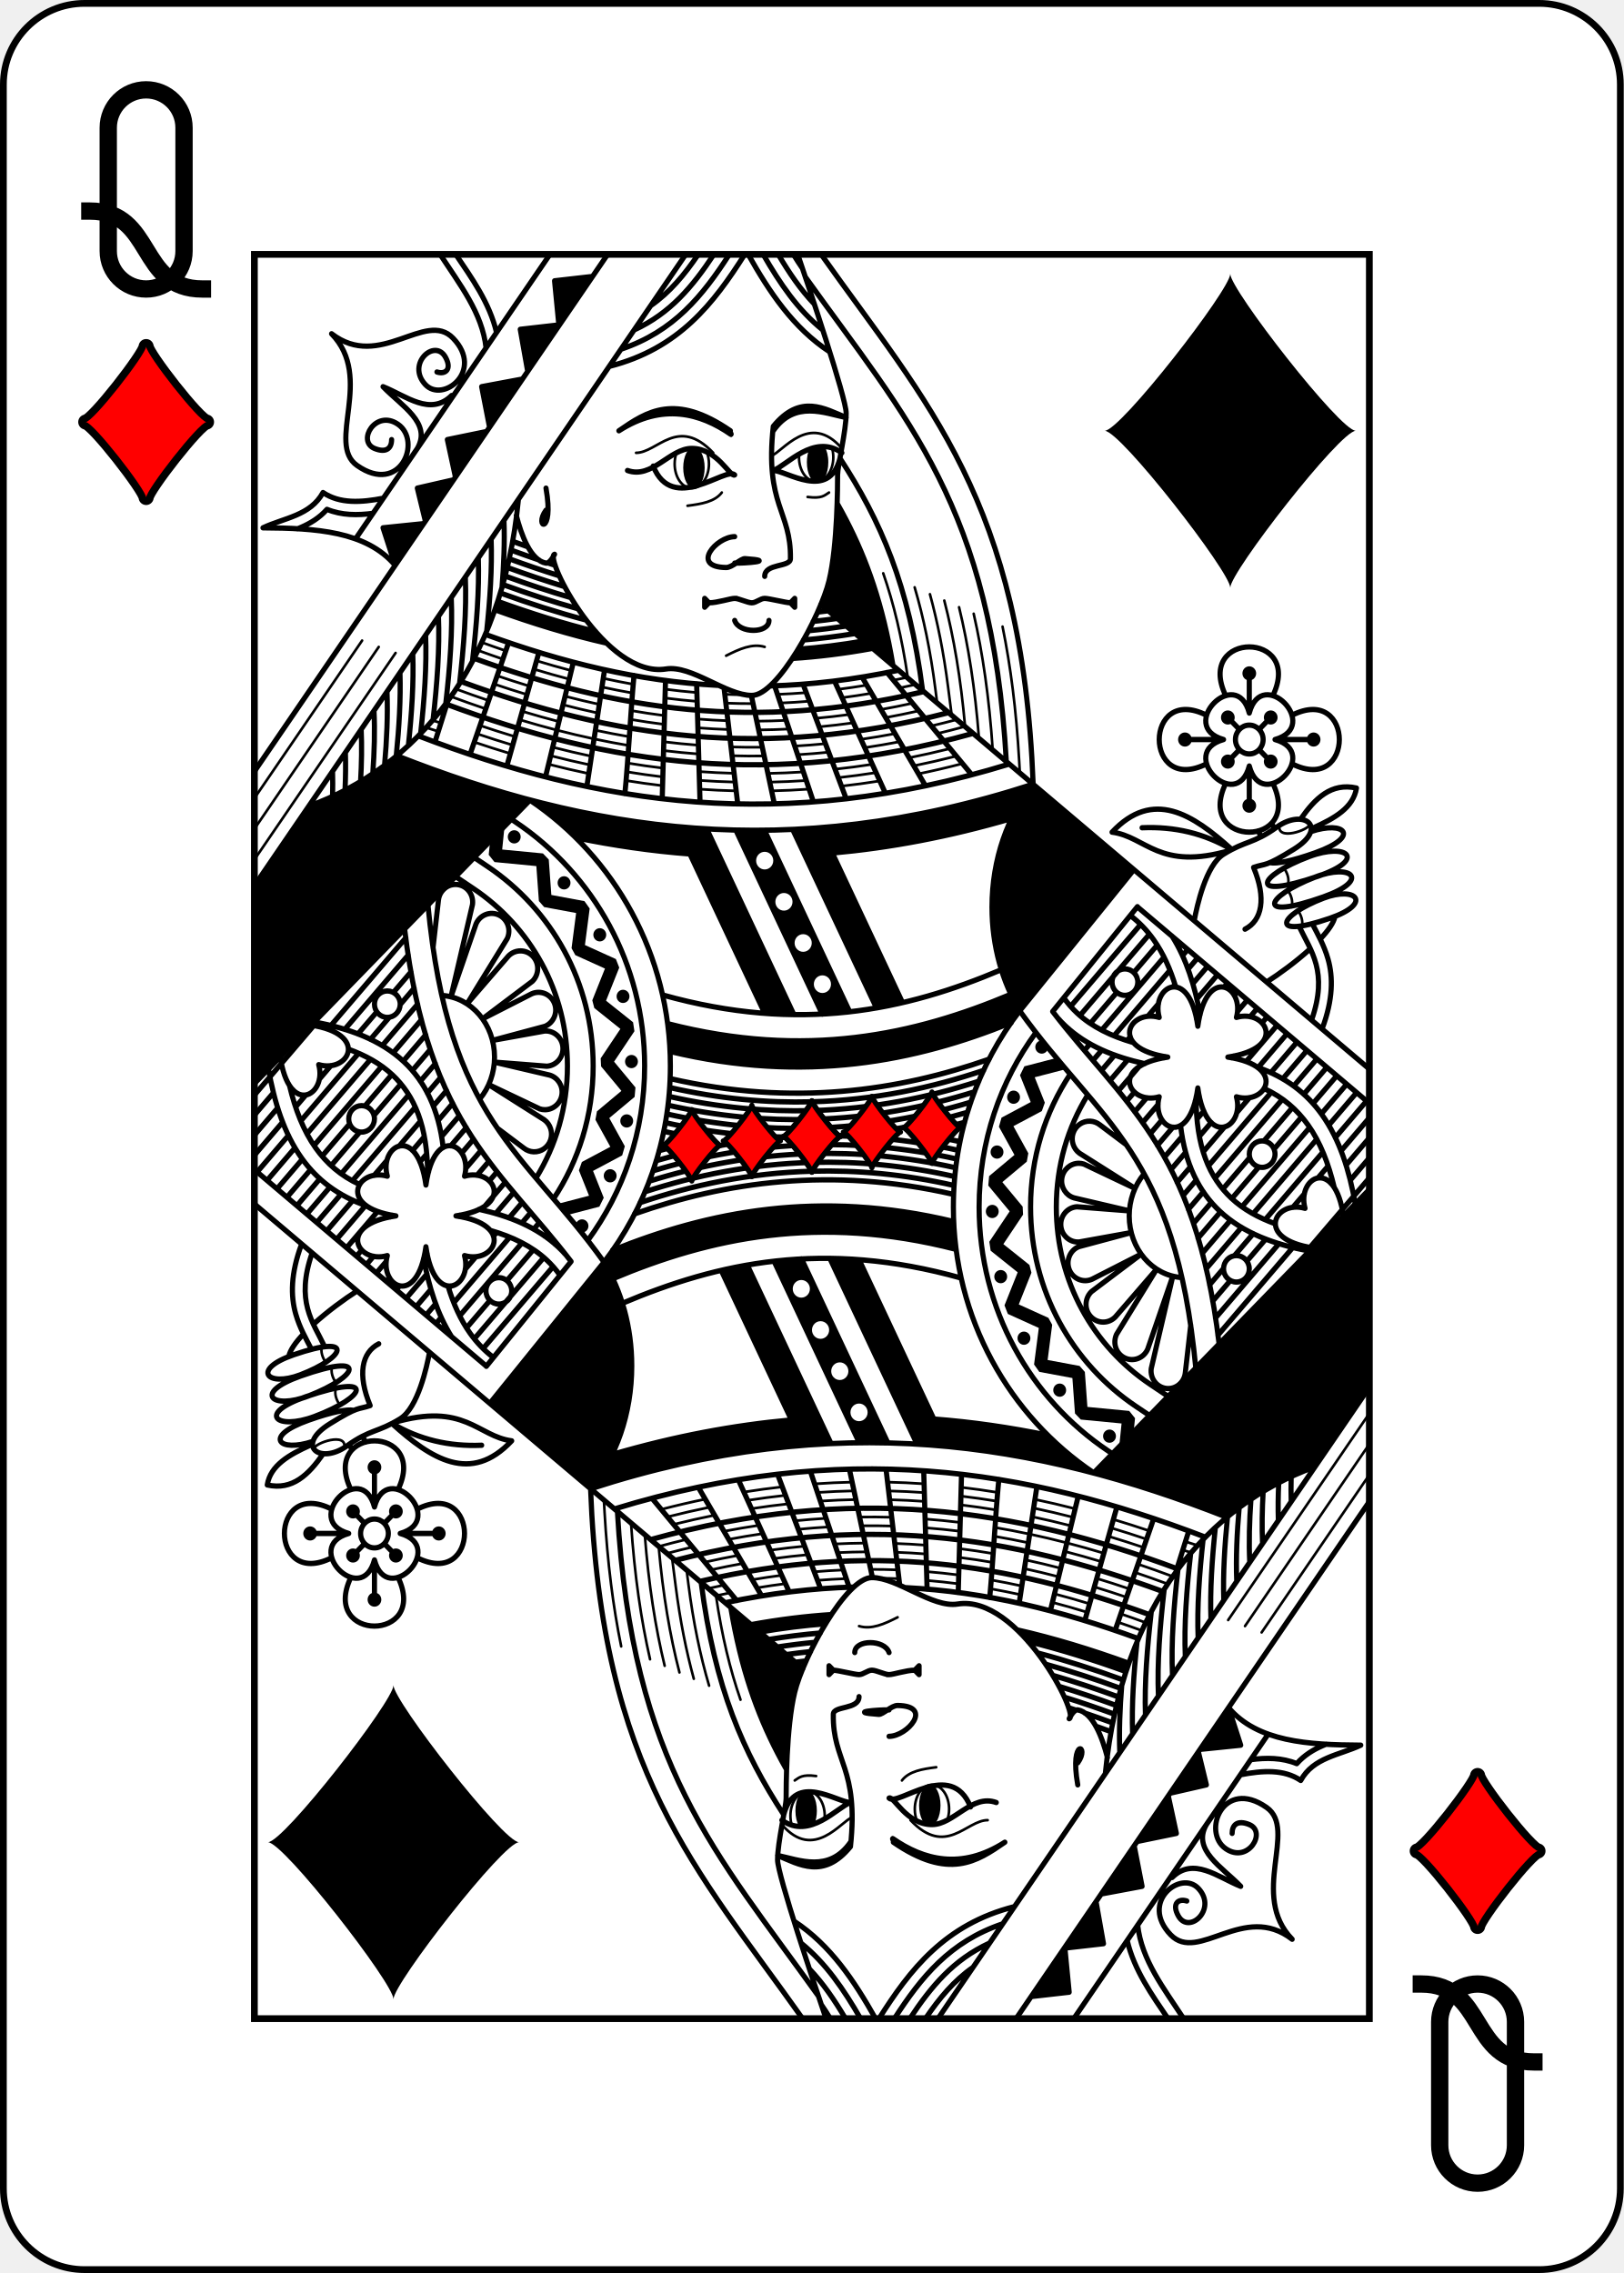
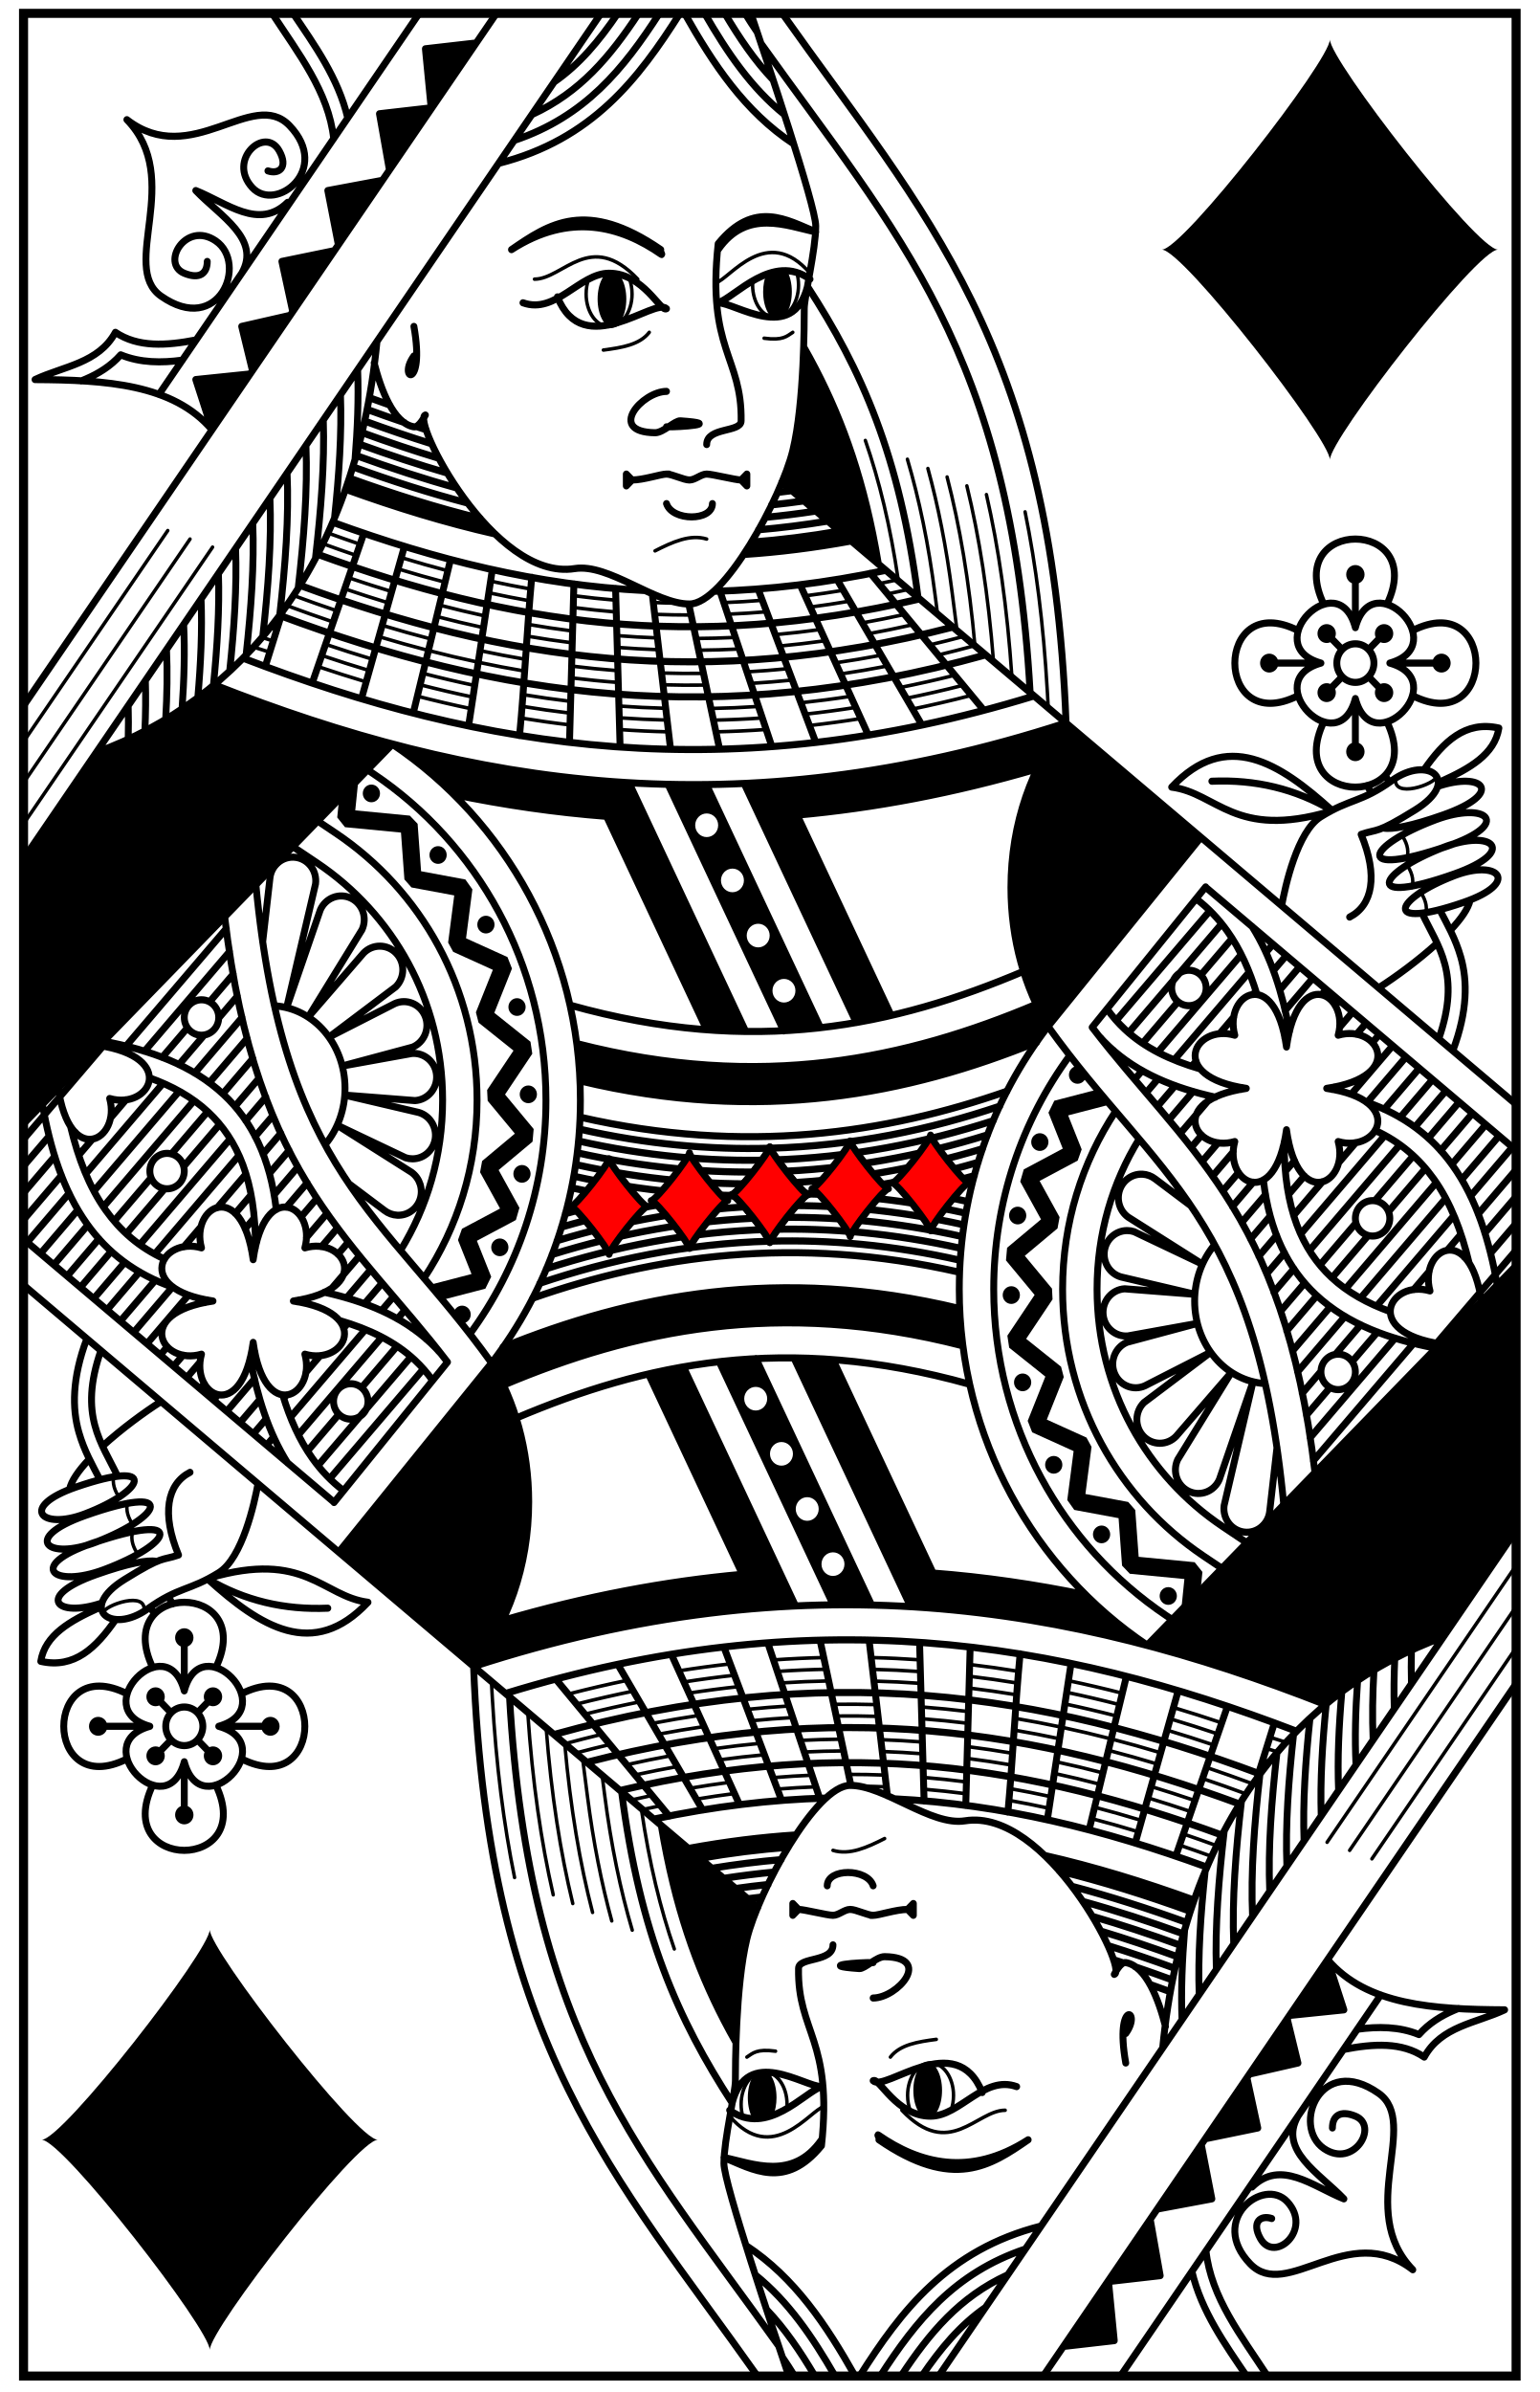
- <svg xmlns="http://www.w3.org/2000/svg" xmlns:xlink="http://www.w3.org/1999/xlink" class="card" face="QD" height="3.5in" preserveAspectRatio="none" viewBox="-120 -168 240 336" width="2.5in">
+ <svg xmlns="http://www.w3.org/2000/svg" xmlns:xlink="http://www.w3.org/1999/xlink" class="card" face="QD" height="264.034" preserveAspectRatio="none" viewBox="-85 -131.874 170 264.034" width="170">
  <defs>
    <symbol id="VDQ" viewBox="-500 -500 1000 1000" preserveAspectRatio="xMinYMid">
      <path d="M-260 100C40 100 -40 460 260 460M-175 0L-175 -285A175 175 0 0 1 175 -285L175 285A175 175 0 0 1 -175 285Z" stroke="black" stroke-width="80" stroke-linecap="square" stroke-miterlimit="1.5" fill="none" />
    </symbol>
    <symbol id="SDQ" viewBox="-600 -600 1200 1200" preserveAspectRatio="xMinYMid">
      <path d="M-400 0C-350 0 0 -450 0 -500C0 -450 350 0 400 0C350 0 0 450 0 500C0 450 -350 0 -400 0Z" />
    </symbol>
    <symbol id="DQ4" preserveAspectRatio="none" viewBox="0 0 1300 2000">
      <path stroke="black" stroke-linecap="round" stroke-linejoin="round" stroke-width="3" fill="none" d="M1200,695c4.412,6.183 6.949,12.697 5,20M1204.335,719.982c4.412,6.183 6.949,12.697 5,20M1216.167,742.963c4.412,6.183 6.949,12.697 5,20M1195,650c1.03,15.056 40.209,0.06 35,-5M550,455c15.323,-7.559 30.583,-14.284 45,-10M545,270c-8.282,10.548 -23.954,12.979 -40,15M645,275c16.677,2.2 19.875,-1.846 25,-5M445,225c25,0 48.602,-42.399 90,0M603.006,228.103C615,225 647.5,177.5 685,220M527.516,224.238c1.583,3.945 2.484,8.481 2.484,13.307 0,15.213 -8.954,27.545 -20,27.545 -11.046,0 -20,-12.332 -20,-27.545 0,-4.515 0.789,-8.776 2.187,-12.537M673.636,219.98C674.517,223.086 675,226.465 675,230c0,15.213 -8.954,27.545 -20,27.545 -11.046,0 -20,-12.332 -20,-27.545 0,-1.304 0.066,-2.587 0.193,-3.843M774.113,588.944c16.877,-3.389 33.955,-7.247 51.246,-11.594M602.931,608.195c14.445,-0.319 29.018,-0.976 43.732,-1.988M519.109,606.265c14.074,0.958 28.256,1.605 42.558,1.925M433.296,596.501c14.112,2.244 28.314,4.191 42.62,5.825M342.998,577.999c15.542,3.88 31.167,7.432 46.891,10.631M256.4,552.918c13.97,4.581 27.981,8.929 42.046,13.025M768.678,579.841c16.284,-3.218 32.76,-6.876 49.442,-10.993M600.778,598.305c14.055,-0.284 28.234,-0.893 42.548,-1.842M518.821,596.3c13.775,0.952 27.654,1.602 41.649,1.934M434.159,586.579c13.925,2.228 27.937,4.164 42.05,5.79M345.418,568.332c15.256,3.814 30.587,7.309 46.009,10.459M259.747,543.497c13.791,4.523 27.615,8.816 41.486,12.861M355.096,529.667c-14.278,-3.594 -28.511,-7.485 -42.719,-11.65M437.177,546.816c-13.264,-2.185 -26.457,-4.65 -39.595,-7.38M517.672,556.433c-13.536,-0.996 -26.971,-2.301 -40.32,-3.899M592.192,558.714c-12.266,0.151 -24.432,0.042 -36.509,-0.317M746.961,543.32c-13.386,2.465 -26.627,4.619 -39.732,6.474M735.916,525.165c12.727,-2.26 25.59,-4.809 38.597,-7.655M587.826,539.1c11.717,-0.096 23.527,-0.437 35.439,-1.032M517.057,536.71c11.979,0.907 24.038,1.566 36.189,1.965M438.61,527.16c13.022,2.176 26.112,4.075 39.286,5.68M359.871,510.566c13.538,3.425 27.115,6.576 40.75,9.433M279.737,487.125c12.704,4.192 25.411,8.172 38.134,11.924M369.554,471.874c-13.519,-3.445 -27.023,-7.18 -40.539,-11.187M441.776,487.351c-11.703,-2.016 -23.36,-4.271 -34.989,-6.753M515.897,496.76c-12.36,-0.999 -24.636,-2.28 -36.845,-3.829M572.021,499.312c-7.908,-0.08 -15.773,-0.277 -23.598,-0.589M713.861,488.366c-11.19,1.808 -22.262,3.383 -33.226,4.732M763.252,570.727c15.693,-3.049 31.569,-6.512 47.643,-10.404M598.628,588.413c13.666,-0.25 27.451,-0.812 41.366,-1.698M518.533,586.336c13.475,0.946 27.051,1.599 40.738,1.943M435.002,576.656c13.744,2.213 27.571,4.138 41.495,5.758M347.839,558.667c14.97,3.749 30.007,7.186 45.129,10.288M263.091,534.076c13.611,4.465 27.249,8.703 40.926,12.696M352.677,539.333c-14.407,-3.62 -28.763,-7.538 -43.086,-11.731M396.045,549.276c-14.521,-3.003 -28.97,-6.325 -43.368,-9.943M436.451,556.763c-13.54,-2.213 -27.003,-4.715 -40.406,-7.487M517.959,566.4c-13.729,-0.994 -27.353,-2.302 -40.888,-3.906M594.336,568.616c-12.587,0.181 -25.069,0.091 -37.459,-0.258M752.421,552.46c-13.755,2.581 -27.361,4.837 -40.828,6.781M730.388,515.99c12.113,-2.104 24.351,-4.471 36.725,-7.111M585.655,529.17c11.323,-0.068 22.734,-0.367 34.243,-0.906M516.768,526.725c11.677,0.899 23.431,1.558 35.272,1.966M439.327,517.197c12.883,2.17 25.83,4.065 38.858,5.667M362.292,500.894c13.252,3.358 26.536,6.45 39.871,9.257M283.079,477.701c12.526,4.133 25.046,8.057 37.577,11.758M273.131,505.814c-12.656,-4.154 -25.308,-8.511 -37.97,-13.056M293.108,449.429c-9.31,-3.072 -18.635,-6.265 -27.986,-9.572M269.783,515.234c-13.534,-4.441 -27.057,-9.112 -40.584,-13.994M289.765,458.854c-9.651,-3.185 -19.315,-6.497 -28.999,-9.93M367.133,481.548c-13.649,-3.471 -27.275,-7.234 -40.905,-11.27M440.932,497.297c-11.94,-2.042 -23.831,-4.329 -35.688,-6.847M516.186,506.75c-12.556,-0.998 -25.025,-2.283 -37.423,-3.839M581.324,509.296c-10.642,0.014 -21.205,-0.182 -31.697,-0.581M684.441,602.852c14.722,-1.6 29.589,-3.557 44.61,-5.886M680.722,593.235c14.505,-1.541 29.153,-3.433 43.956,-5.69M665.816,554.715c-12.035,1.154 -23.961,2.055 -35.787,2.713M658.422,535.593c13.168,-1.195 26.469,-2.701 39.914,-4.531M643.434,496.851c-11.307,0.888 -22.507,1.534 -33.61,1.947M676.999,583.615c14.291,-1.483 28.724,-3.31 43.312,-5.495M669.547,564.353c-12.172,1.2 -24.235,2.145 -36.198,2.843M654.68,525.919c12.939,-1.136 26.008,-2.576 39.222,-4.332M647.185,506.548c-11.44,0.935 -22.773,1.625 -34.009,2.08M719.358,497.59c-11.555,1.914 -22.988,3.583 -34.309,5.014M818.665,527.465c-9.882,2.543 -19.68,4.92 -29.4,7.135M760.666,479.58c-5.241,1.119 -10.456,2.187 -15.644,3.206M828.338,535.275c-10.711,2.831 -21.327,5.469 -31.853,7.918M770.582,487.656c-6.107,1.354 -12.179,2.64 -18.216,3.861M200.166,536.384c4.75,1.497 9.505,2.966 14.266,4.407M207.814,528.31c3.225,1.004 6.453,1.996 9.682,2.974M214.824,520.026c1.911,0.589 3.823,1.173 5.736,1.753M5.1947289e-4,686.133C54.88,608.033 109.761,529.935 164.641,451.835M5.969578e-4,651.346C48.333,582.564 96.667,513.782 145,445M5.762702e-4,616.559C41.87,556.975 83.74,497.391 125.61,437.808M821.623,399.994c10.75,42.962 18.641,91.657 23.212,148.629M812.744,520.176l-3.93,-29.74c-5.163,-39.085 -12.283,-73.743 -21.149,-105.169M892.513,587.951l-0.817,-13.955c-3.354,-57.247 -9.988,-107.304 -19.374,-151.999M838.658,407.364c10.513,44.62 18.077,95.135 22.168,153.983M795.908,507.27l-1.965,-14.871C788.195,448.879 780.076,411.186 769.826,377.441M733.195,361.537c12.135,34.014 21.74,72.391 28.672,118.272M804.392,392.454c10.975,41.171 19.186,87.859 24.237,142.696" />
      <use xlink:href="#SDQ" height="100" width="100" transform="translate(650,1000)scale(1,0.972)rotate(0)translate(-50,-50)" fill="red" stroke="black" stroke-width="72" stroke-linejoin="round" stroke-linecap="round" />
      <use xlink:href="#SDQ" height="100" width="100" transform="translate(580,1005)scale(1,0.972)rotate(0)translate(-50,-50)" fill="red" stroke="black" stroke-width="72" stroke-linejoin="round" stroke-linecap="round" />
      <use xlink:href="#SDQ" height="100" width="100" transform="translate(510,1010)scale(1,0.972)rotate(0)translate(-50,-50)" fill="red" stroke="black" stroke-width="72" stroke-linejoin="round" stroke-linecap="round" />
    </symbol>
    <symbol id="DQ3" preserveAspectRatio="none" viewBox="0 0 1300 2000">
      <path stroke="black" stroke-linecap="round" stroke-linejoin="round" stroke-width="6" fill="none" d="M485.032,934.425c143.122,31.822 266.358,13.765 371.356,-21.994M484.706,903.616c157.123,36.799 286.775,11.083 397.607,-32.622M507.871,679.887 594.948,860.261M755.589,847.993 674.047,679.085M892.372,857.619C872.054,824.923 860,784.177 860,740c0,-54.589 18.405,-103.939 48.065,-139.335M1097.662,1262.691C1073.732,1017.79 986.605,985.395 892.349,857.565l132.972,-159.913M1300,923.529 660.366,396.772M321.457,618.543 0.788,939.212M321.114,618.569C419.82,682.947 485,793.91 485,920c0,83.944 -28.889,161.184 -77.327,222.436M166.038,568.349c222.811,85.351 455.935,122.608 741.864,32.315M674.013,678.65c66.782,-5.852 136.099,-18.431 208.503,-39.043M374.794,661.282c43.554,8.766 87.977,15.089 133.481,18.471M137.306,589.353c41.734,16.473 83.959,31.38 126.898,44.2M880.088,577.826C615.677,656.77 400.557,624.015 191.242,545.832M837.92,543.063C603.554,606.59 413.05,578.629 222.995,509.629M809.314,519.551C593.887,573.652 418.531,547.908 240.767,484.2M780.347,495.704C583.125,540.992 422.049,516.867 256.16,457.9M541.114,488.587C447.653,483.961 359.647,462.808 269.3,430.798M750.936,471.478c-52.358,10.79 -101.991,16.482 -149.863,17.777M527.397,651.332l101.547,210.348M725.315,854.286 627.695,652.073M561.453,652.868 662.102,861.357M694.066,858.564 594.753,652.844M475.907,839.526c160.526,43.721 283.216,17.466 395.161,-28.663M481.999,872.115c160.352,40.145 287.863,12.701 399.987,-33.312M-1.4116988e-4,715.769 502.973,1.9287502e-4M307.836,277.857C288.682,469.584 186.993,581.984 63.685,625.481M482.257,964.53c58.999,12.802 114.945,17.451 167.75,16.067M484.158,944.473c58.492,12.899 113.775,17.574 165.89,16.178M483.374,954.537c58.684,12.824 114.244,17.478 166.657,16.091M480.897,974.466c59.417,12.832 115.839,17.498 169.119,16.12M649.993,1019.403c-68.6,1.798 -131.899,13.776 -189.706,31.289M479.191,984.327c59.965,12.916 116.974,17.622 170.823,16.247M649.986,999.426c-65.257,1.666 -125.873,12.263 -181.487,28.001M649.952,1039.35c-72.951,1.954 -139.695,15.805 -200.345,35.65M649.969,1029.371c-70.625,1.868 -135.533,14.705 -194.666,33.299M649.984,1009.414c-66.826,1.728 -128.709,12.966 -185.355,29.531M477.274,994.144c16.699,3.592 33.177,6.557 49.427,8.938M527.26,1003.049c-18.988,3.74 -37.473,8.138 -55.443,13.072M980.56,751.45C980.195,747.744 980,743.922 980,740c0,-27.616 9.952,-50.221 20.043,-62.264M933.783,807.737C925.197,788.131 920,765.005 920,740c0,-41.103 14.179,-77.079 34.055,-100.799M912.761,833.011C898.556,806.77 890,774.746 890,740c0,-47.846 16.291,-90.51 41.059,-120.068M1124.827,1235.242c-13.615,-111.338 -41.959,-181.004 -78.509,-235.687 -35.05,-52.438 -75.124,-89.992 -115.574,-141.244L1029.582,739.451M1029.696,739.789 1300,962.393M1065.406,1294.594l-20.965,-13.674C978.336,1237.804 935,1164.736 935,1080c0,-47.182 13.333,-90.316 36.648,-127.134M1043.728,1316.272l-15.675,-10.224C953.797,1257.617 905,1175.074 905,1080c0,-56.187 16.956,-107.635 46.23,-150.684M1000.373,1359.628l-5.097,-3.325C904.72,1297.24 845,1195.752 845,1080c0,-74.36 24.612,-142.691 66.254,-197.867M1081.423,1159.894A65,70 0 0 1 1020,1090a65,70 0 0 1 17.291,-47.542M1095.891,754.948C1098.836,739.39 1109.272,692.501 1130,680c25.842,-15.585 34.723,-11.668 62.036,-30.683 31.58,-21.985 61.133,0.186 20,25C1177.547,695.124 1180,690 1165,695c15,35 10,60 -10,70M1230,682.576c44.022,-16.043 67.9,3.138 10,22.424 -82.883,27.607 -70.718,-0.297 -10,-22.424v0M1231.724,654.379c39.536,-13.043 58.998,5.446 5.112,24.032 -28.255,9.746 -45.072,12.574 -52.426,11.18M1236.668,705.987c42.513,-16.043 65.572,3.138 9.657,22.424 -80.041,27.607 -68.294,-0.297 -9.657,-22.424v0M1246.621,729.789c38.291,-14.166 57.679,5.999 7.409,22.818 -71.963,24.077 -60.221,-3.28 -7.409,-22.818v0M1242.797,776.104c9.159,-9.437 15.742,-18.45 17.203,-25.648M1180.239,824.902c14.707,-9.096 34.53,-23.214 50.772,-37.604M1218.076,761.717c13.801,28.309 34.27,51.3 14.56,106.336M1245.049,877.706c12.692,-33.117 12.724,-58.555 6.767,-78.837 -4.667,-15.888 -12.027,-28.085 -17.971,-39.347M1160,520c-15,-55 -85,15 -30,30 -55,15 15,85 30,30 15,55 85,-15 30,-30 55,-15 -15,-85 -30,-30v0M1176.158,550A16.158,16.336 0 0 1 1160,566.336 16.158,16.336 0 0 1 1143.842,550 16.158,16.336 0 0 1 1160,533.664 16.158,16.336 0 0 1 1176.158,550v0M1132.533,500.325c-36.29,-73.766 91.224,-73.766 54.934,0M1209.676,522.533c73.766,-36.29 73.766,91.224 0,54.934M1187.467,599.676c36.29,73.766 -91.224,73.766 -54.934,0M1110.324,577.467c-73.766,36.29 -73.766,-91.224 0,-54.934M1130,550h-45M1090,550a5,5 0 0 1 -5,5 5,5 0 0 1 -5,-5 5,5 0 0 1 5,-5 5,5 0 0 1 5,5v0M1160,520V475M1160,480a5,5 0 0 1 -5,-5 5,5 0 0 1 5,-5 5,5 0 0 1 5,5 5,5 0 0 1 -5,5v0M1190,550h45M1230,550a5,5 0 0 1 5,-5 5,5 0 0 1 5,5 5,5 0 0 1 -5,5 5,5 0 0 1 -5,-5v0M1160,580v45M1160,620a5,5 0 0 1 5,5 5,5 0 0 1 -5,5 5,5 0 0 1 -5,-5 5,5 0 0 1 5,-5v0M1171.482,538.518 1185,525M1190,525a5,5 0 0 1 -5,5 5,5 0 0 1 -5,-5 5,5 0 0 1 5,-5 5,5 0 0 1 5,5v0M1171.478,561.479 1185,575M1185,580a5,5 0 0 1 -5,-5 5,5 0 0 1 5,-5 5,5 0 0 1 5,5 5,5 0 0 1 -5,5v0M1148.521,538.521 1135,525M1130,525a5,5 0 0 0 5,5 5,5 0 0 0 5,-5 5,5 0 0 0 -5,-5 5,5 0 0 0 -5,5v0M1148.518,561.482 1135,575M1135,580a5,5 0 0 0 5,-5 5,5 0 0 0 -5,-5 5,5 0 0 0 -5,5 5,5 0 0 0 5,5v0M1170.154,653.59l3.916,6.527M1185.955,644.924l3.603,6.004M1139.506,674.714C1107.777,656.415 1072.873,648.402 1035,650M1139.617,674.663C1093.767,634.375 1047.68,605.651 1000,655c39.672,4.959 54.752,44.346 137.923,20.602M1220,640c16.701,-23.17 35.506,-41.468 65,-35 -3.665,22.352 -25.716,34.307 -50,45M660.962,0.181C784.157,169.413 895.374,279.502 908.018,600.721M642.289,25.466C760.632,186.748 859.799,286.031 876.722,574.873M682.777,231.159c47.133,70.394 80.465,143.365 96.296,263.205M679.486,282.294c3.567,6.09 7.012,12.233 10.331,18.456 24.307,45.579 42.878,96.272 54.719,165.254M4.3799013e-4,586.153 411.892,3.0476709e-5M633.519,0.035C646.368,36.81 690,162.945 690,180c0,20 -10,60 -10,70 0,10 0,80 -10,120 -10,40 -60,130 -90,130 -30,0 -70.354,-34.592 -100,-30 -70.891,10.981 -142.669,-126.598 -130,-130 0,0 -5.347,10.755 -10,10 -17.89,-2.903 -28.811,-31.841 -34.625,-54.087M164.157,352.545C130.484,313.772 71.376,310.312 10,310c24.698,-11.302 55.318,-13.788 70,-40 19.51,12.839 44.295,11.371 70.358,6.438M117.895,322.611C193.461,215.074 269.028,107.537 344.595,-5.3651708e-4M117.895,322.611v0M50.197,311.195c1.459,-0.571 2.925,-1.164 4.395,-1.785 10.375,-4.381 21.251,-10.634 30.031,-20.346 17.087,6.838 35.606,6.885 53.746,4.514M90,90c50,50 -6.776,124.444 29.752,149.356 50.522,34.455 76.102,-27.914 47.611,-46.779C141.357,175.357 119.228,211.721 140,220c13.525,5.39 20,0 20,-10M90,90c56.222,42.374 109.509,-27.469 141.655,5.027 36.779,37.179 -11.958,74.012 -32.409,52.48 -22.331,-23.511 11.171,-52.634 23.499,-31.037 8.028,14.062 -0.294,19.991 -9.9,16.875M190,220c17.041,-28.965 -18.498,-48.181 -40,-70 27.148,10.568 55.142,33.88 80,10M270.122,106.094C265.728,66.426 239.235,33.855 216.573,0.053M282.345,88.619C274.242,54.85 253.201,26.541 234.71,-0.081M318.667,132.666 310,85l45,-5 -5,-50 44.268,-4.919M274.191,195.957 265,150l47.563,-8.648M234.448,252.515 225,210l45.754,-9.151M199.362,302.447 190,265l42.277,-9.395M164.157,352.545 150,310l47.383,-4.738M164.157,352.545v0M413.887,126.962C495.082,106.918 535.726,55.283 571.734,0.038M517.57,0.068C501.201,23.392 484.407,43.051 462.133,58.119M535.716,0.083C510.916,36.528 484.963,66.794 442.986,85.599M553.765,0.072C522.672,46.863 489.102,87.394 427.443,107.528M670.716,110.481C628.164,83.296 600.622,42.847 575.759,0.03M628.466,0.072C631.928,5.541 635.424,10.817 639.003,15.889M610.812,0.125C623.603,21.077 636.863,40.059 652.735,56.208M593.293,0.18C612.86,33.123 633.739,63.002 662.618,85.629M340,265c10,55 -15,45 0,25M425,200c32.57,-21.833 65.334,-43.275 130,0 -2.101,-1.048 2.388,5.299 0.447,3.986C520,180 475.77,168.206 425,200v0M605,195c31.439,-37.479 60,-20 85,-10 -25,-5 -60,-20 -85,15v-5 0M605,195c-10,90 20.912,95.608 20,150 0,10 -30,5 -30,20M560,320c-21.322,0.138 -52.198,34.45 -10,35 7.172,0.093 17.261,-10.366 22.041,-10.045C610.659,347.551 571.164,350.234 560,350M525,390v10l5,-5 -5,-5v0M630,390v10l-5,-5 5,-5v0M625,395c-5,0 -25,-5 -30,-5 -5,0 -10,5 -15,5 -5,0 -15,-5 -20,-5 0,0 5,0 0,0 -5,0 -20,5 -30,5M560,415c5,15 40,15 40,0M435,245c28.544,10.017 49.297,-25 75,-25 30,0 44.732,33.141 50,30M465,240c22.444,55 85,0 95,10M685,225c-32.581,-22.584 -65,15 -80,20 15,0 65,35 77.777,-13.841M349.179,341.516c-0.09,-0.029 -0.181,-0.057 -0.271,-0.086M350.703,352.462c-2.868,-0.892 -5.742,-1.799 -8.624,-2.72M410.747,440.703c-43.199,-9.513 -86.259,-22.346 -130.319,-37.862M319.012,331.562c-5.289,-1.814 -10.608,-3.673 -15.961,-5.576M331.749,346.391c-10.573,-3.48 -21.247,-7.144 -32.048,-10.983M355.539,364.393C336.355,358.582 316.93,352.133 297.112,345.1M361.826,376.684C339.807,370.235 317.531,362.941 294.784,354.886M369.169,389.174C343.918,382.065 318.411,373.842 292.344,364.63M377.511,401.812C348.606,394.042 319.47,384.804 289.675,374.291M386.938,414.582C353.916,406.171 320.722,395.837 286.762,383.867M397.92,427.55C360.19,418.548 322.404,407.024 283.739,393.406M720.671,446.672c-32.205,5.738 -63.266,9.475 -93.491,11.385M669.042,404.065c-4.158,0.526 -8.295,1.015 -12.411,1.468M679.666,412.723c-9.522,1.313 -18.935,2.438 -28.248,3.381M689.957,421.333c-14.873,2.208 -29.482,3.968 -43.868,5.298M700.471,429.818c-20.593,3.274 -40.693,5.704 -60.396,7.337M710.487,438.298c-26.25,4.426 -51.717,7.503 -76.587,9.326M210.56,552.764l15.02,-46.562M296.443,440.023 251.462,566.789M331.765,451.142l-37.416,128.877M371.924,462.303 339.45,592.199M408.311,470.812 387.63,603.168M432.01,611.355c4.337,-43.872 6.407,-90.011 10.62,-134.007M475.513,617.053 479.344,482.967M519.588,620.977 515.64,486.758M563.538,622.937 547.57,491.203M606.249,622.851 579.366,499.957M651.781,620.635 606.526,488.984M690.029,617.158 639.731,487.221M735.782,610.961 676.366,483.64M782.474,602.457 708.484,479.141M836.418,589.926 737.611,473.934M245.96,365.751c1.55,37.591 -1.767,78.673 -6.764,120.96M261.09,344.252c1.211,36.591 -2.044,76.387 -6.877,117.314M276.046,322.966c1.177,32.637 -1.242,67.853 -5.193,104.168M229.548,389.122c1.682,37.378 -1.516,78.258 -6.44,120.374M214.602,410.374c1.533,36.48 -1.531,76.258 -6.276,117.242M199.654,431.664c1.354,34.734 -1.411,72.422 -5.793,111.27M184.703,452.954c1.168,32.45 -1.218,67.448 -5.129,103.542M169.75,474.32c0.976,29.706 -0.989,61.521 -4.35,94.338M154.621,495.834c1.079,26.37 -0.233,54.456 -2.839,83.469M139.465,517.379c1.112,22.584 0.414,46.466 -1.393,71.144M124.524,538.607c0.869,18.799 0.498,38.487 -0.711,58.777M106.108,564.808c0.439,13.78 0.247,28.011 -0.42,42.585M91.148,586.11c0.266,9.206 0.254,18.612 0.01,28.185M290.999,301.731c0.944,24.246 -0.119,49.931 -2.338,76.445M1097.662,1262.691C1073.732,1017.79 986.605,985.395 892.349,857.565l132.972,-159.913M1033.974,1133.364l-58.091,42.568c-8.064,7.699 -8.277,20.505 -0.473,28.468 7.804,7.963 20.611,8.008 28.471,0.101l48.168,-54.161M1016.693,1009.35l-31.076,-22.709c-3.221,-2.424 -7.098,-3.818 -11.125,-4 -8.866,-0.402 -16.936,5.087 -19.821,13.479 -2.885,8.393 0.105,17.683 7.345,22.817l64.791,39.878M1026.807,1058.815l-59.602,-27.54c-1.913,-0.596 -3.905,-0.902 -5.908,-0.906 -9.998,-0.022 -18.477,7.342 -19.855,17.245 -1.378,9.903 4.768,19.302 14.392,22.011l64.382,14.675M1020.216,1084.3l-61.169,-4.64c-11.114,0.668 -19.544,10.282 -18.752,21.388 0.792,11.106 10.499,19.428 21.596,18.512l60.531,-10.633M1022.421,1108.928l-61.285,15.983c-10.332,4.216 -15.216,16.071 -10.852,26.342 4.364,10.27 16.288,14.984 26.495,10.473l57.195,-28.361M1052.049,1150.339l-46.821,73.927c-4.814,10.068 -0.458,22.128 9.678,26.796 10.136,4.668 22.132,0.139 26.654,-10.064l29.286,-82.678M1070.847,1158.32l-25.173,104.775c-1.469,11.068 6.407,21.195 17.496,22.497 11.089,1.302 21.096,-6.726 22.231,-17.833l6.324,-53.887M1145,955c10,35 -35,60 -45,-10 -10,70 -55,45 -45,10 -35,10 -60,-35 10,-45 -70,-10 -45,-55 -10,-45 -10,-35 35,-60 45,10 10,-70 55,-45 45,-10 35,-10 60,35 -10,45 70,10 45,55 10,45v0M1270.01,1091.44c-10,-70 -55,-45 -45,-10 -35,-10 -60,35 10,45M1190.496,1098.996c-19.862,-6.953 -37.333,-16.293 -51.414,-29.111 -25.365,-23.089 -41.373,-57.883 -41.07,-114.582M1079.875,987.437c5.204,43.733 21.51,75.18 45.744,97.239 27.691,25.206 64.317,37.792 104.245,45.159M1283.638,1076.535c-6.904,-37.404 -17.927,-72.709 -39.093,-101.524 -17.397,-23.683 -41.763,-42.338 -75.112,-53.48M1177.132,945.542c22.292,9.904 38.656,24.104 51.295,41.309 14.532,19.783 24.032,44.131 30.678,71.049M936.395,865.388c2.93,3.266 6.007,6.359 9.224,9.288 24.942,22.704 57.134,35.169 92.458,42.804M1024.768,893.484c-25.802,-7.274 -48.321,-17.792 -65.686,-33.599 -5.611,-5.108 -10.765,-10.788 -15.385,-17.152M1021.265,749.47c10.703,7.867 19.6,17.086 27.163,27.381 11.321,15.412 19.588,33.595 25.831,53.604M1102.72,861.7c-6.314,-32.318 -15.931,-62.91 -32.796,-88.9M1030,825a15,15 0 0 1 -15,15 15,15 0 0 1 -15,-15 15,15 0 0 1 15,-15 15,15 0 0 1 15,15v0M1190,1020a15,15 0 0 1 -15,15 15,15 0 0 1 -15,-15 15,15 0 0 1 15,-15 15,15 0 0 1 15,15v0M1160,1150a15,15 0 0 1 -15,15 15,15 0 0 1 -15,-15 15,15 0 0 1 15,-15 15,15 0 0 1 15,15v0M1230.859,1125.659l-3.262,3.713M1268.406,1082.918l-37.547,42.74M1281.848,1067.618l-13.441,15.301M1300.001,1046.954l-18.153,20.664M1210.811,1125.753l-87.429,99.522M1299.999,1024.228l-22.258,25.337M1194.668,1121.4l-74.117,84.369M1257.002,1050.445l-2.125,2.418M1299.999,1001.5l-27.221,30.986M1137.952,1163.233l-20.608,23.458M1179.258,1116.215l-22.05,25.1M1224.336,1064.901l-13.608,15.49M1251.844,1033.588l-11.84,13.478M1300,978.772l-33.032,37.601M1130.023,1149.532l-16.314,18.571M1164.663,1110.1l-22.05,25.1M1245.826,1017.711l-67.278,76.584M1296.764,959.728l-36.49,41.538M1150.956,1102.975l-41.305,47.018M1238.711,1003.082l-74.221,84.487M1285.179,950.187l-32.535,37.035M1138.207,1094.76l-33.009,37.575M1230.431,989.78l-78.938,89.857M1273.594,940.646l-29.59,33.683M1126.478,1085.383l-26.269,29.903M1171.188,1034.49l-31.513,35.872M1220.955,977.839l-32.072,36.508M1262.009,931.106l-27.736,31.572M1115.885,1074.714l-20.951,23.849M1160.522,1023.903l-31.339,35.674M1210.477,967.039l-33.481,38.112M1250.425,921.565l-26.857,30.572M1106.512,1062.656l-17.549,19.976M1198.719,957.695l-78.614,89.488M1238.84,912.025l-27.031,30.77M1098.342,1049.229l-15.566,17.719M1185.734,949.749l-73.251,83.382M1227.255,902.485l-28.299,32.213M1091.427,1034.373l-15.528,17.675M1131.327,988.953l-24.923,28.37M1160.396,955.864l-14.944,17.011M1215.67,892.944l-30.549,34.775M1085.825,1018.022l-17.133,19.503M1115.631,984.093l-13.685,15.578M1170.304,921.857l-0.191,0.217M1204.085,883.404l-33.781,38.453M1081.81,999.864l-20.741,23.609M1107.053,971.13l-7.887,8.978M1192.5,873.864 1156.336,915.03M1071.045,989.39l-18.155,20.666M1098.115,958.576l-1.266,1.441M1101.772,954.414l-3.656,4.162M1141.935,908.695l-1.966,2.239M1180.916,864.322l-6.16,7.012M1058.307,981.163l-13.842,15.756M1169.331,854.783l-8.308,9.457M1053.712,963.665l-18.121,20.627M1157.746,845.241l-11.491,13.08M1040.473,956.008l-14.063,16.008M1146.16,835.702l-3.764,4.285M1026.178,949.553l-9.15,10.416M1061.502,909.342l-1.385,1.576M1102.274,862.931l-3.742,4.26M1134.576,826.161l-4.064,4.626M1021.632,931.999l-14.25,16.221M1030.961,921.38l-9.329,10.619M1035.024,916.755l-4.064,4.626M1122.992,816.62l-24.241,27.593M1018.709,912.599l-21.139,24.063M1111.407,807.08l-17.25,19.636M1003.086,907.655l-15.41,17.541M1021.315,886.906l-3.725,4.24M1054.149,849.53l-12.538,14.272M1073.311,827.718l-2.544,2.896M1099.822,797.54l-11.271,12.83M988.229,901.84l-10.514,11.968M1067.422,811.693l-65.154,74.166M1088.236,788l-6.131,6.979M974.341,894.921l-6.587,7.498M1060.535,796.805l-72.596,82.638M1076.652,778.459l-1.972,2.245M961.389,886.937l-3.554,4.046M1005.566,836.649l-30.883,35.154M1052.567,783.147l-27.236,31.003M949.42,877.833l-1.41,1.605M1001.45,818.607l-38.857,44.232M1006.949,812.347l-5.5,6.26M1043.557,770.676l-36.608,41.671M938.514,867.521l-0.148,0.168M1033.267,759.662l-81.545,92.824M264.263,633.311 7.6860364e-4,897.573" />
    </symbol>
    <symbol id="DQ2" preserveAspectRatio="none" viewBox="0 0 1300 2000">
      <path fill="black" d="M1025.515,697.647l-25.28,-20.368C989.952,689.779 980,712.384 980,740c0,3.922 0.195,7.744 0.686,11.316zM933.783,807.737C925.197,788.131 920,765.005 920,740c0,-41.103 14.179,-77.079 34.055,-100.799l-22.996,-19.27C906.291,649.49 890,692.154 890,740c0,34.746 8.556,66.77 22.761,93.011M882.517,639.607c-72.404,20.612 -141.721,33.191 -208.486,39.261l81.558,169.125 -30.273,6.293 -97.437,-202.308c88.306,-4.07 180.999,-20.042 280.025,-51.313M594.889,860.323 508.073,679.82c-45.302,-3.45 -89.726,-9.772 -133.167,-18.417 -16.411,-15.827 -34.458,-30.224 -53.427,-42.809 66.752,17.082 134.816,28.601 205.749,32.701l102.104,210.469c-11.04,-0.031 -22.665,-0.509 -34.442,-1.441zM882.313,870.994c-110.832,43.705 -240.484,69.421 -397.607,32.622L481.999,872.115c160.352,40.145 287.863,12.701 399.987,-33.312l10.341,18.761zM-0.649,940.649 321.265,618.482C268.516,604.881 217.007,587.874 166.138,568.283c-8.869,7.218 -18.128,13.977 -28.235,20.644 41.136,16.898 83.362,31.805 126.331,44.505L-0.31,897.884M318.667,132.666 310,85l45,-5 -5,-50 44.268,-4.919M274.191,195.957 265,150l47.563,-8.648M234.448,252.515 225,210l45.754,-9.151M199.362,302.447 190,265l42.277,-9.395M164.157,352.545 150,310l47.383,-4.738M660.564,396.565C664.95,386.457 668.156,377.378 670,370c6.01,-24.041 8.408,-58.918 9.425,-86.4 3.628,4.783 7.072,10.926 10.391,17.15 24.307,45.579 42.878,96.272 53.034,163.909z" />
    </symbol>
    <symbol id="DQ1" preserveAspectRatio="none" viewBox="0 0 1300 2000">
      <path fill="black" d="M664.824,217.748l-17.85,3.004c-1.752,4.07 -2.803,9.262 -2.803,14.92 0,13.058 5.596,23.645 12.5,23.645 6.904,0 12.5,-10.586 12.5,-23.645 0,-7.167 -1.685,-13.588 -4.348,-17.924zM512.5,218.178A12.5,23.644 0 0 0 500,241.822 12.5,23.644 0 0 0 512.5,265.467 12.5,23.644 0 0 0 525,241.822 12.5,23.644 0 0 0 512.5,218.178Zm-228.762,175.229 -3.311,9.436c44.06,15.516 87.121,28.348 130.32,37.861l-12.828,-13.152c-37.73,-9.002 -75.516,-20.526 -114.182,-34.145zm426.748,44.891c-26.25,4.426 -51.716,7.503 -76.586,9.326l-6.721,10.434c30.225,-1.91 61.285,-5.647 93.49,-11.385zM137.471,589.209C114.302,604.28 89.466,616.388 63.729,625.25L0,715.793V897.588L264.234,633.432C221.266,620.732 179.039,605.824 137.471,589.209Zm770.646,11.545C878.406,636.06 860,685.411 860,740c0,44.177 12.055,84.923 32.361,117.592L1025.236,697.418Zm-346.16,52.008 99.924,208.527c11.205,-0.632 22.438,-1.553 32.84,-2.764L594.768,652.832c-10.825,0.111 -21.597,0.054 -32.811,-0.07zm-187.164,8.52c43.554,8.766 87.978,15.088 133.482,18.471zM595,677.275a10,10 0 0 1 10,10 10,10 0 0 1 -10,10 10,10 0 0 1 -10,-10 10,10 0 0 1 10,-10zm22.434,46.684a10,10 0 0 1 10,10 10,10 0 0 1 -10,10 10,10 0 0 1 -10,-10 10,10 0 0 1 10,-10zm22.432,46.684a10,10 0 0 1 10,10 10,10 0 0 1 -10,10 10,10 0 0 1 -10,-10 10,10 0 0 1 10,-10zm22.434,46.686a10,10 0 0 1 10,10 10,10 0 0 1 -10,10 10,10 0 0 1 -10,-10 10,10 0 0 1 10,-10zm255.711,73.764a7.5,7.5 0 0 0 -7.5,7.5 7.5,7.5 0 0 0 7.5,7.5 7.5,7.5 0 0 0 7.5,-7.5 7.5,7.5 0 0 0 -7.5,-7.5zm17.148,19.9 -37.385,9.447 -5.104,10.115 12.475,30.428 -33.979,17.6 -3.074,10.357 18.109,31.943 -29.547,24.033 -0.973,10.686 24.938,29.23 -23.727,34.486 1.578,10.174 31.504,24.471 -15.385,37.473 3.916,9.713 36.086,15.887 -5.525,41.418 6.098,8.371 38.596,6.984 3.014,40.162 6.781,6.906 47.527,4.445 -2.658,25.438 16.752,-15.975 1.613,-15.443 -6.762,-8.246 -48.769,-4.562 -2.975,-39.633 -6.143,-6.818 -37.26,-6.742 5.324,-39.906 -4.412,-7.856 -34.549,-15.211 14.771,-35.98 -2.338,-8.771 -30.416,-23.627 22.977,-33.397 -0.475,-9.117 -23.688,-27.768 28.508,-23.188 1.793,-9.518 -17.395,-30.684 33.154,-17.172 3.488,-9.504 -11.797,-28.779 33.365,-8.432c1.215,-0.29 2.296,-0.863 3.184,-1.637zm-49.99,36.955a7.5,7.5 0 0 0 -7.5,7.5 7.5,7.5 0 0 0 7.5,7.5 7.5,7.5 0 0 0 7.5,-7.5 7.5,7.5 0 0 0 -7.5,-7.5zM865.875,1010.139a7.5,7.5 0 0 0 -7.5,7.5 7.5,7.5 0 0 0 7.5,7.5 7.5,7.5 0 0 0 7.5,-7.5 7.5,7.5 0 0 0 -7.5,-7.5zm-5.543,67.324a7.5,7.5 0 0 0 -7.5,7.5 7.5,7.5 0 0 0 7.5,7.5 7.5,7.5 0 0 0 7.5,-7.5 7.5,7.5 0 0 0 -7.5,-7.5zm9.854,73.893a7.5,7.5 0 0 0 -7.5,7.5 7.5,7.5 0 0 0 7.5,7.5 7.5,7.5 0 0 0 7.5,-7.5 7.5,7.5 0 0 0 -7.5,-7.5zm27.094,69.785a7.5,7.5 0 0 0 -7.5,7.5 7.5,7.5 0 0 0 7.5,7.5 7.5,7.5 0 0 0 7.5,-7.5 7.5,7.5 0 0 0 -7.5,-7.5zm41.666,58.908a7.5,7.5 0 0 0 -7.5,7.5 7.5,7.5 0 0 0 7.5,7.5 7.5,7.5 0 0 0 7.5,-7.5 7.5,7.5 0 0 0 -7.5,-7.5zm58.086,52.135a7.5,7.5 0 0 0 -7.5,7.5 7.5,7.5 0 0 0 7.5,7.5 7.5,7.5 0 0 0 7.5,-7.5 7.5,7.5 0 0 0 -7.5,-7.5z" />
    </symbol>
    <rect id="XDQ" width="164.8" height="260.8" x="-82.4" y="-130.4" />
  </defs>
  <rect width="239" height="335" x="-119.5" y="-167.5" rx="12" ry="12" fill="white" stroke="black" />
  <use width="164.8" height="260.8" x="-82.4" y="-130.4" xlink:href="#DQ1" />
  <use transform="rotate(180)" width="164.8" height="260.8" x="-82.4" y="-130.4" xlink:href="#DQ1" />
  <use width="164.8" height="260.8" x="-82.4" y="-130.4" xlink:href="#DQ2" />
  <use transform="rotate(180)" width="164.8" height="260.8" x="-82.4" y="-130.4" xlink:href="#DQ2" />
  <use width="164.8" height="260.8" x="-82.4" y="-130.4" xlink:href="#DQ3" />
  <use transform="rotate(180)" width="164.8" height="260.8" x="-82.4" y="-130.4" xlink:href="#DQ3" />
  <use width="164.8" height="260.8" x="-82.4" y="-130.4" xlink:href="#DQ4" />
  <use transform="rotate(180)" width="164.8" height="260.8" x="-82.4" y="-130.4" xlink:href="#DQ4" />
  <use xlink:href="#VDQ" height="32" width="32" x="-114.4" y="-156" />
  <use xlink:href="#SDQ" height="26.769" width="26.769" x="-111.784" y="-119" stroke="black" stroke-width="100" stroke-linejoin="round" stroke-linecap="round" />
  <use xlink:href="#SDQ" height="26.769" width="26.769" x="-111.784" y="-119" fill="red" />
  <use xlink:href="#SDQ" height="55.68" width="55.68" x="34" y="-132.16" />
  <g transform="rotate(180)">
    <use xlink:href="#VDQ" height="32" width="32" x="-114.4" y="-156" />
    <use xlink:href="#SDQ" height="26.769" width="26.769" x="-111.784" y="-119" stroke="black" stroke-width="100" stroke-linejoin="round" stroke-linecap="round" />
    <use xlink:href="#SDQ" height="26.769" width="26.769" x="-111.784" y="-119" fill="red" />
    <use xlink:href="#SDQ" height="55.68" width="55.68" x="34" y="-132.16" />
  </g>
  <use xlink:href="#XDQ" stroke="black" fill="none" />
</svg>
